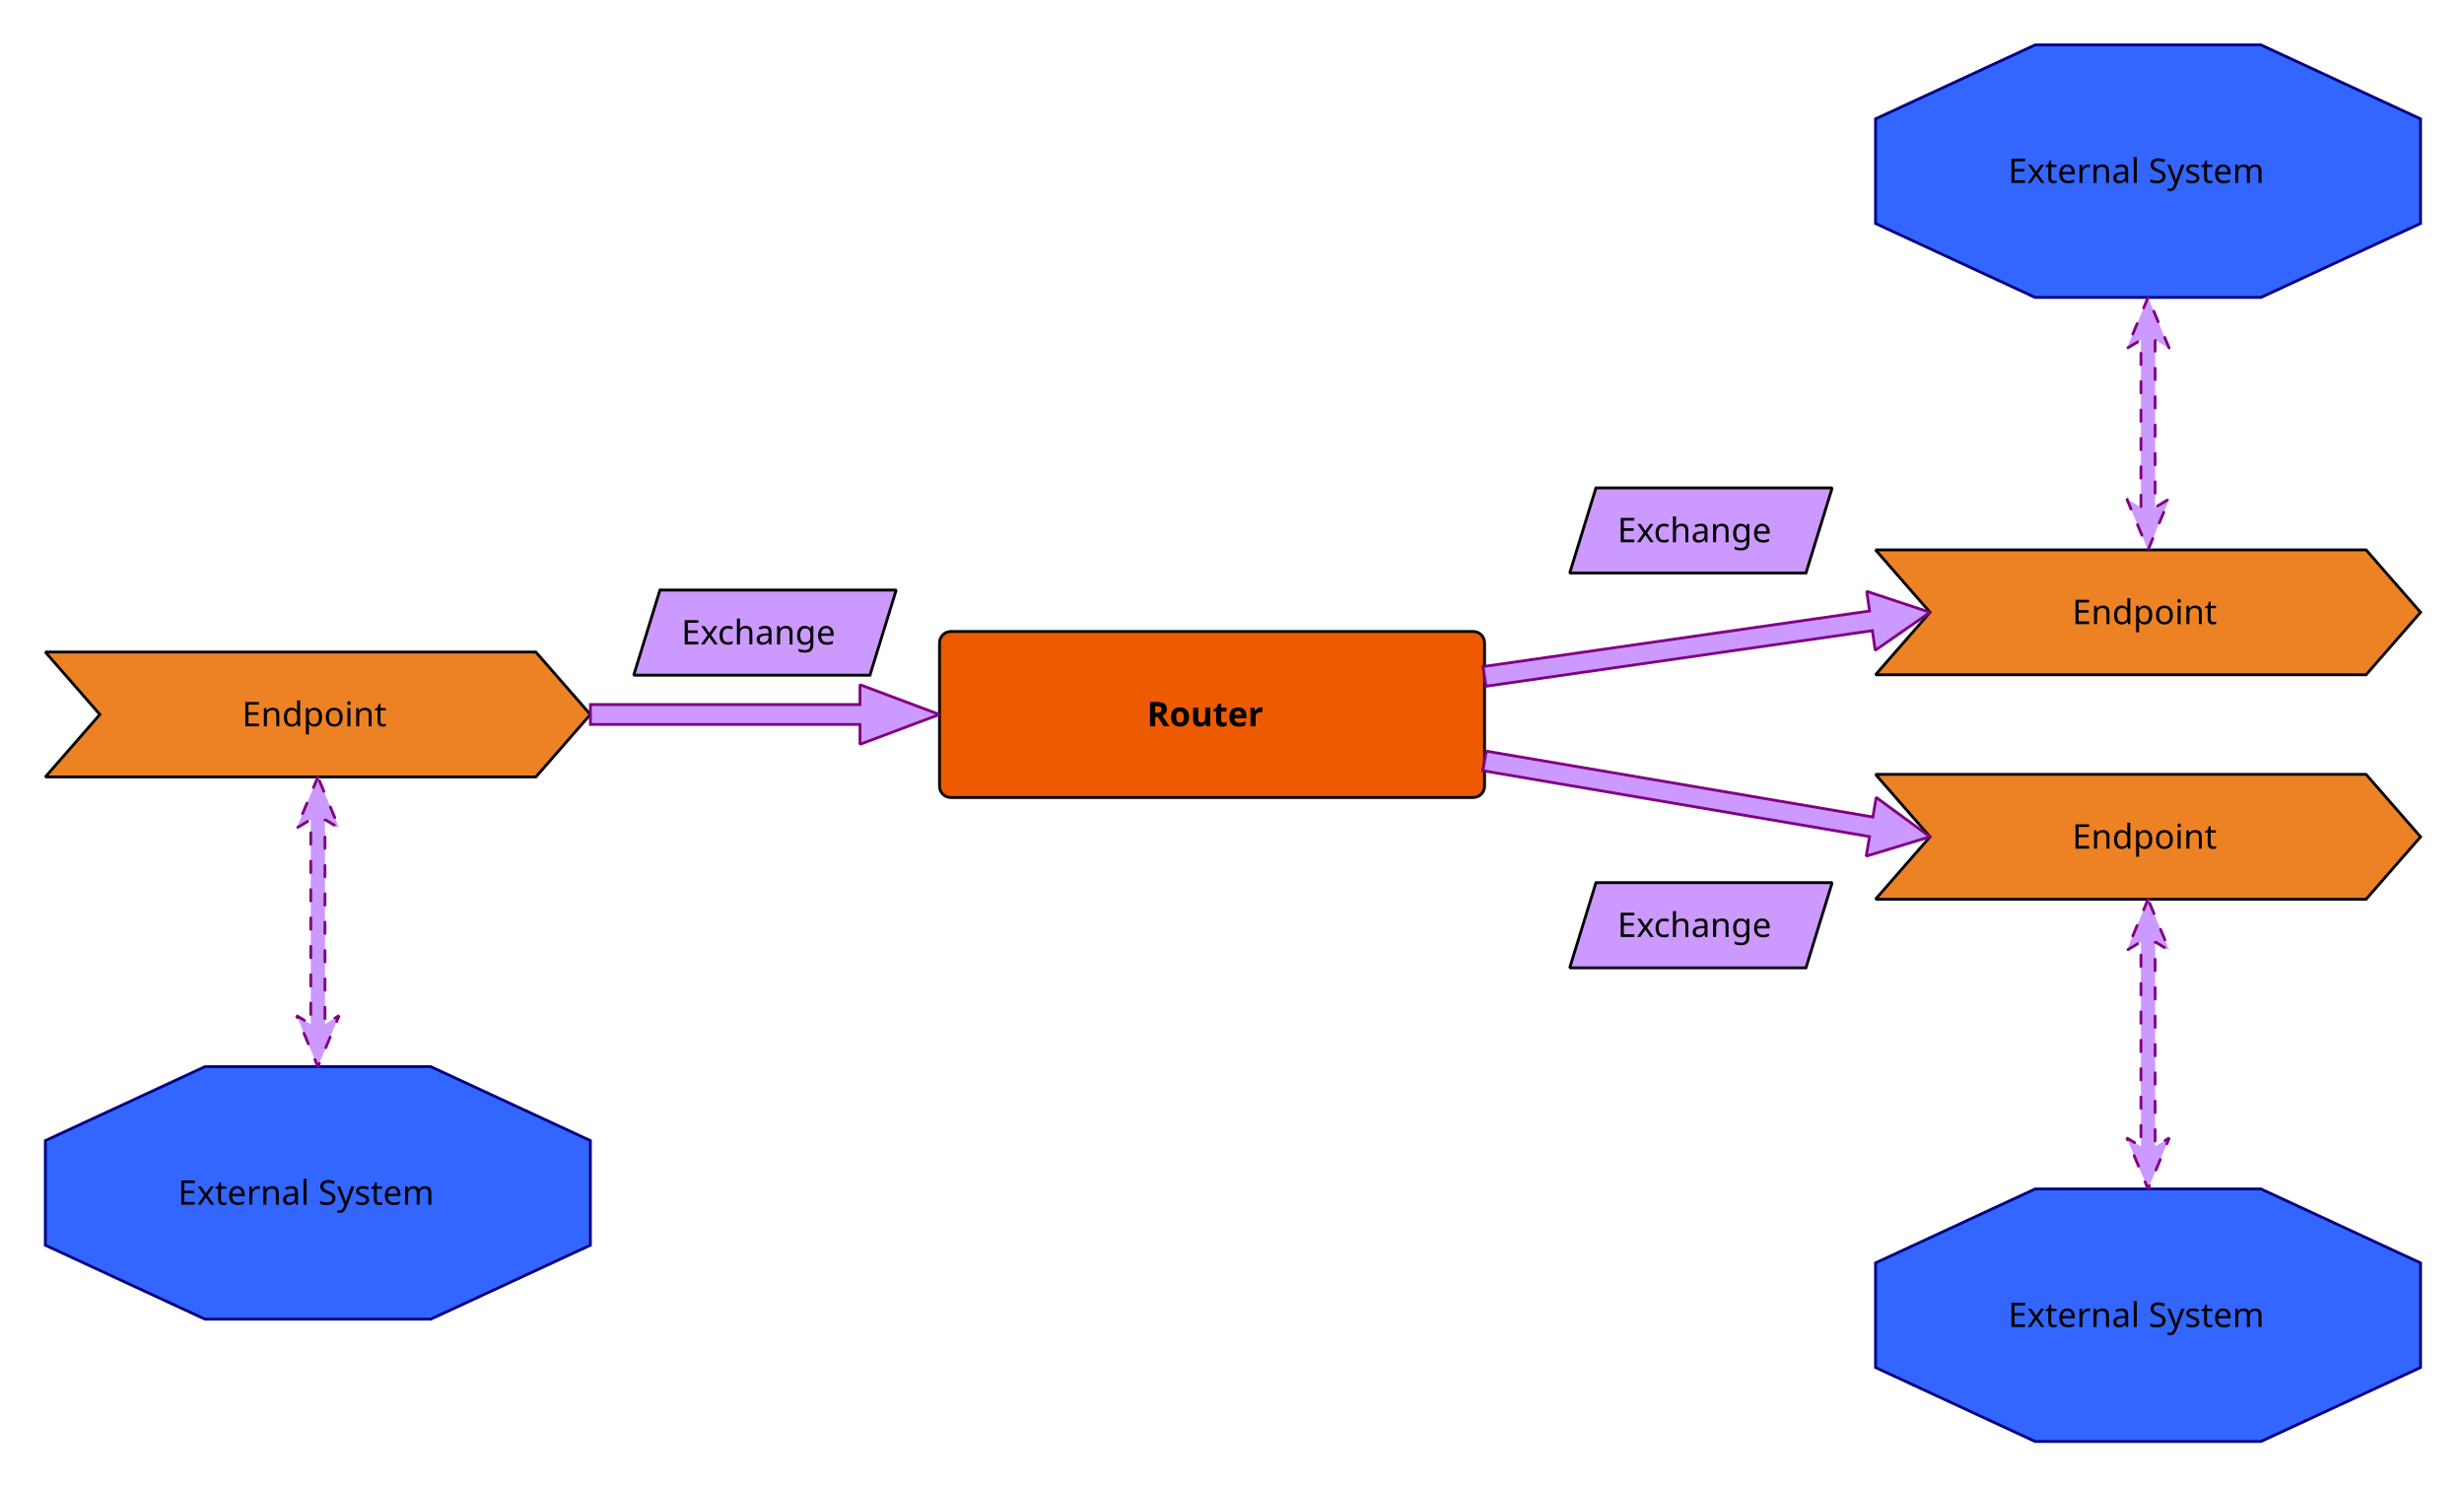
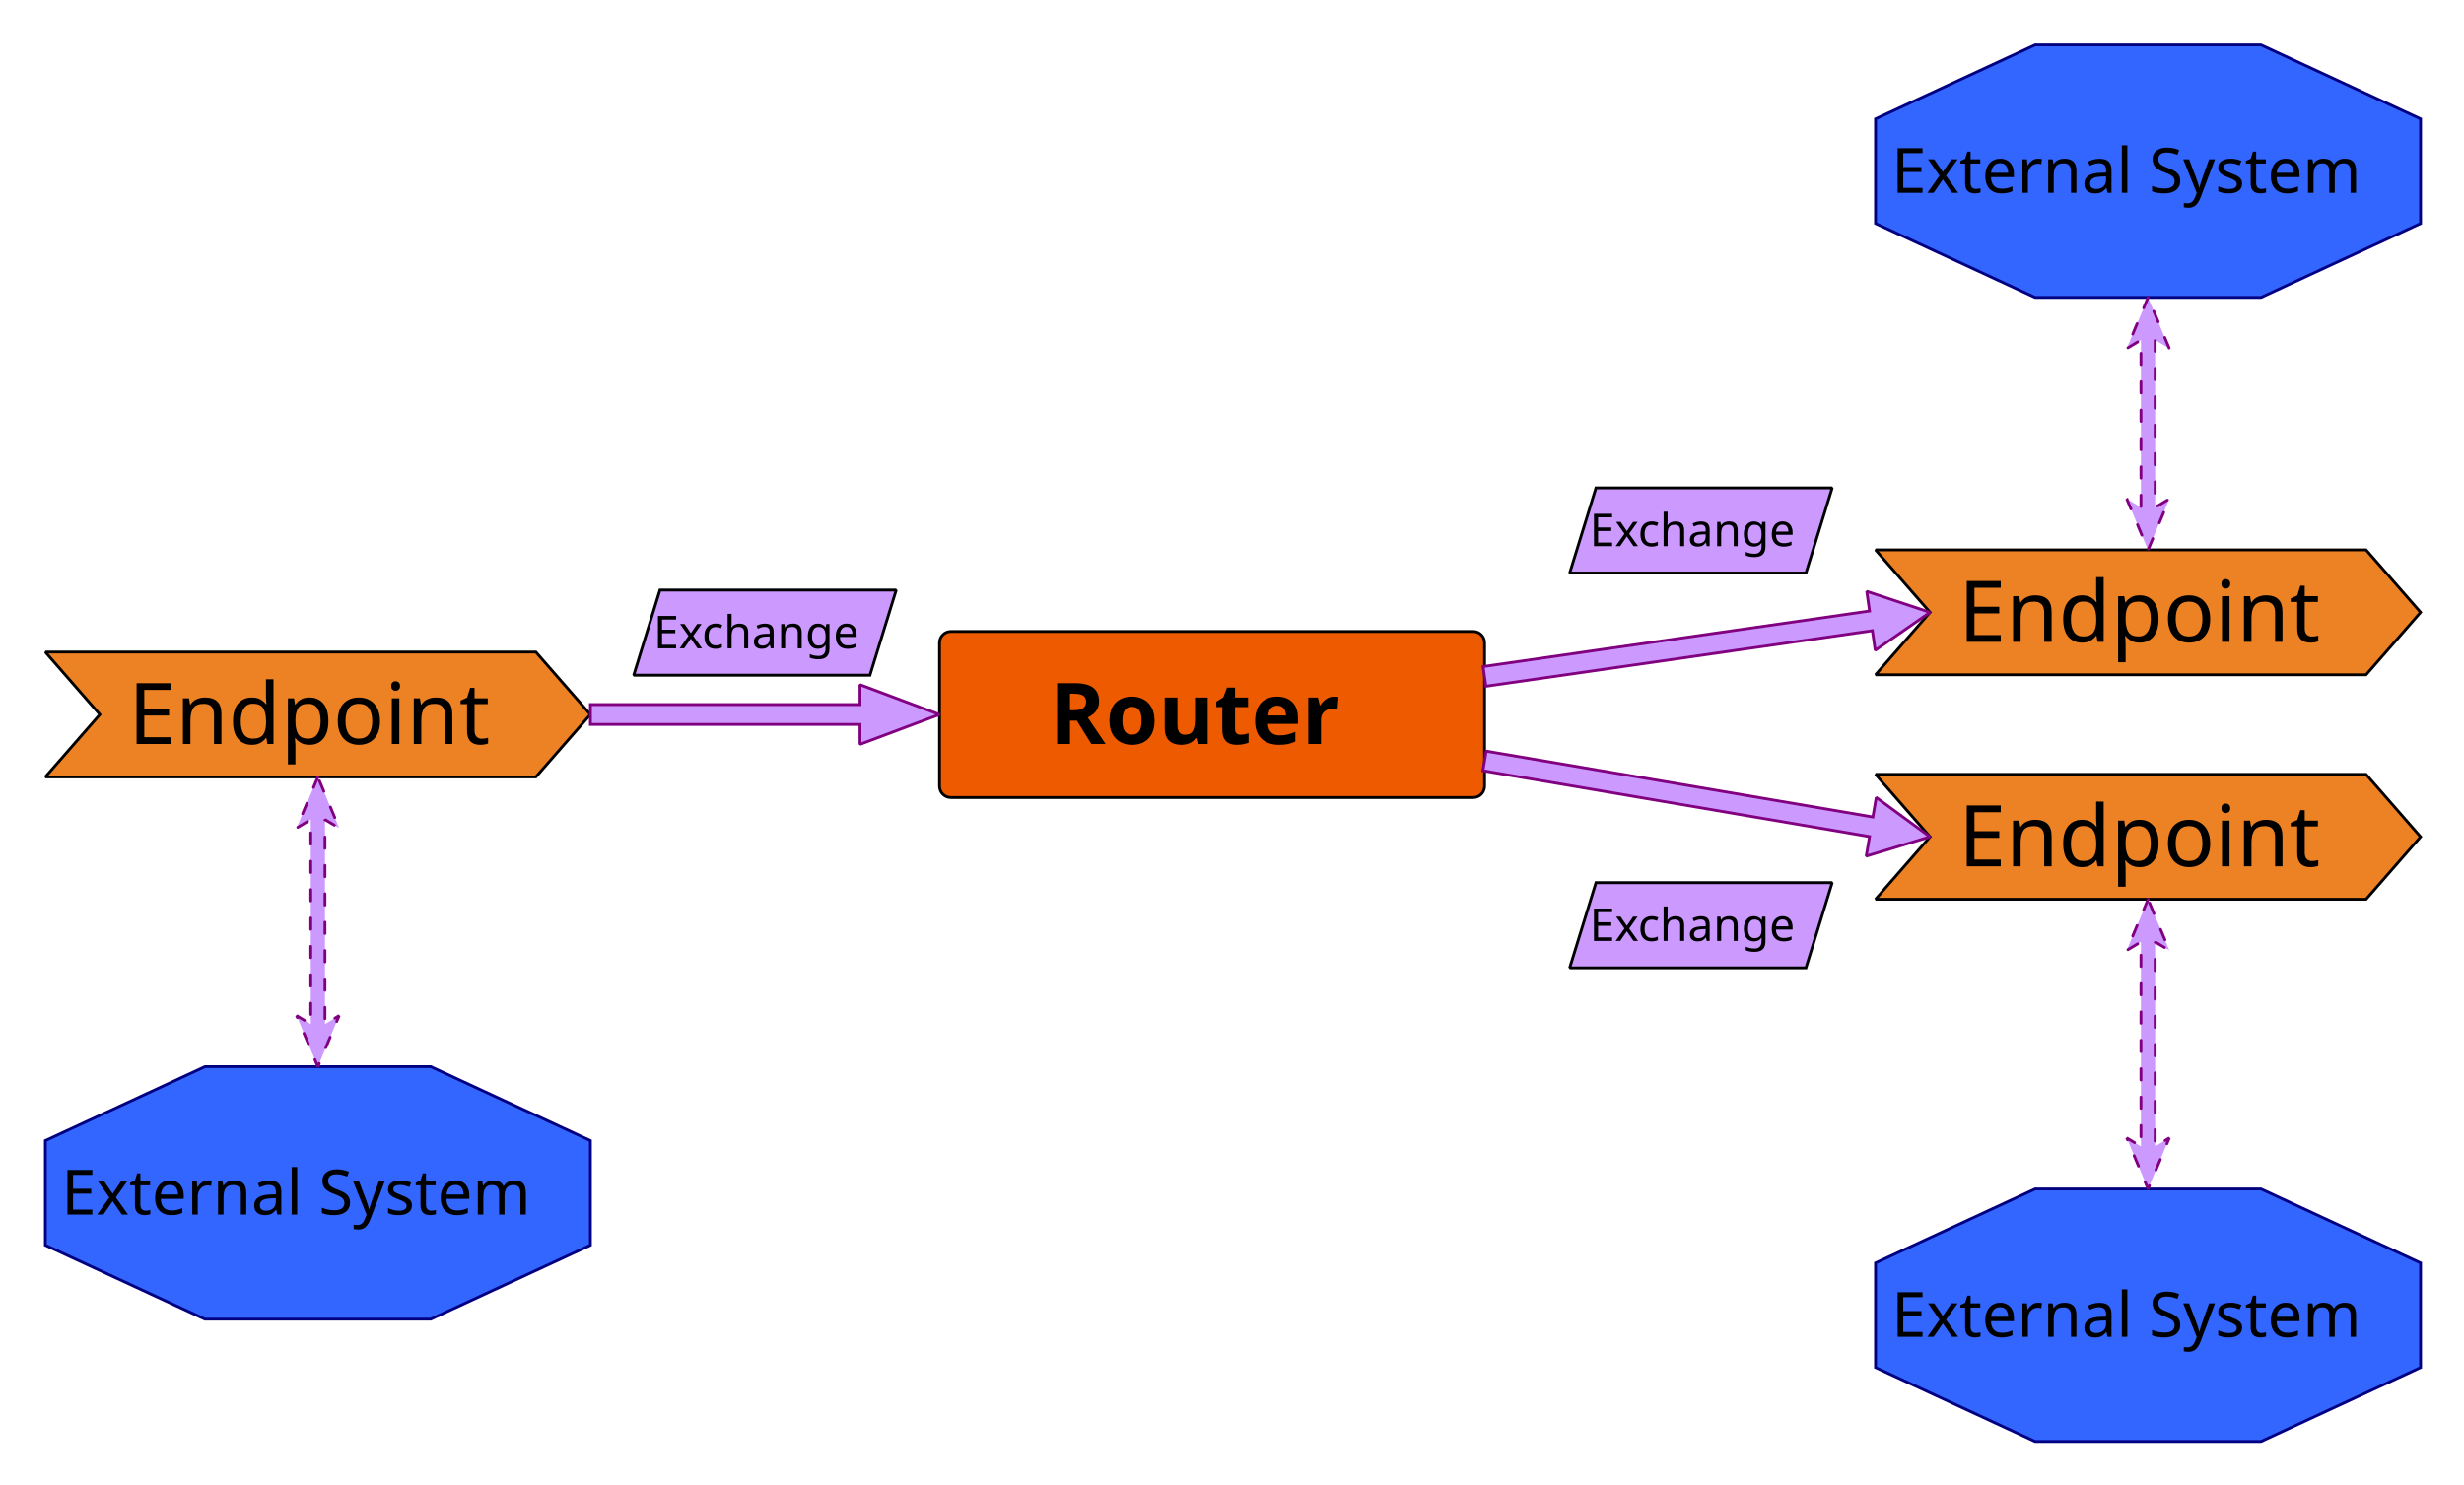
<svg xmlns="http://www.w3.org/2000/svg" fill-opacity="1" color-rendering="auto" color-interpolation="auto" text-rendering="auto" stroke="black" stroke-linecap="square" width="868" stroke-miterlimit="10" shape-rendering="auto" stroke-opacity="1" fill="black" stroke-dasharray="none" font-weight="normal" stroke-width="1" height="523" font-family="'Dialog'" font-style="normal" stroke-linejoin="miter" font-size="12px" stroke-dashoffset="0" image-rendering="auto">
  <defs id="genericDefs" />
  <g>
    <defs id="defs1">
      <clipPath clipPathUnits="userSpaceOnUse" id="clipPath1">
        <path d="M0 0 L868 0 L868 523 L0 523 L0 0 Z" />
      </clipPath>
      <clipPath clipPathUnits="userSpaceOnUse" id="clipPath2">
        <path d="M501 91 L1369 91 L1369 614 L501 614 L501 91 Z" />
      </clipPath>
    </defs>
    <g fill="rgb(237,130,37)" text-rendering="geometricPrecision" shape-rendering="geometricPrecision" transform="matrix(1,0,0,1,-501,-91)" stroke="rgb(237,130,37)">
      <path d="M516.976 320.75 L689.776 320.75 L708.976 342.75 L689.776 364.75 L516.976 364.75 L536.176 342.75 Z" fill-rule="evenodd" clip-path="url(#clipPath2)" stroke="none" />
    </g>
    <g text-rendering="geometricPrecision" stroke-miterlimit="1.45" shape-rendering="geometricPrecision" transform="matrix(1,0,0,1,-501,-91)" stroke-linecap="butt">
      <path fill="none" d="M516.976 320.75 L689.776 320.75 L708.976 342.75 L689.776 364.75 L516.976 364.75 L536.176 342.75 Z" fill-rule="evenodd" clip-path="url(#clipPath2)" />
-       <text x="586.271" xml:space="preserve" y="346.904" clip-path="url(#clipPath2)" font-family="sans-serif" stroke="none">Endpoint</text>
+       <text x="546.215" font-size="30px" y="353.136" clip-path="url(#clipPath2)" font-family="sans-serif" stroke="none" xml:space="preserve">Endpoint</text>
    </g>
    <g fill="rgb(237,130,37)" text-rendering="geometricPrecision" shape-rendering="geometricPrecision" transform="matrix(1,0,0,1,-501,-91)" stroke="rgb(237,130,37)">
      <path d="M1161.697 363.846 L1334.497 363.846 L1353.697 385.846 L1334.497 407.846 L1161.697 407.846 L1180.897 385.846 Z" fill-rule="evenodd" clip-path="url(#clipPath2)" stroke="none" />
    </g>
    <g text-rendering="geometricPrecision" stroke-miterlimit="1.45" shape-rendering="geometricPrecision" transform="matrix(1,0,0,1,-501,-91)" stroke-linecap="butt">
      <path fill="none" d="M1161.697 363.846 L1334.497 363.846 L1353.697 385.846 L1334.497 407.846 L1161.697 407.846 L1180.897 385.846 Z" fill-rule="evenodd" clip-path="url(#clipPath2)" />
-       <text x="1230.993" xml:space="preserve" y="390.001" clip-path="url(#clipPath2)" font-family="sans-serif" stroke="none">Endpoint</text>
+       <text x="1190.937" font-size="30px" y="396.232" clip-path="url(#clipPath2)" font-family="sans-serif" stroke="none" xml:space="preserve">Endpoint</text>
    </g>
    <g fill="rgb(237,90,0)" text-rendering="geometricPrecision" shape-rendering="geometricPrecision" transform="matrix(1,0,0,1,-501,-91)" stroke="rgb(237,90,0)">
      <rect x="831.969" y="313.5" clip-path="url(#clipPath2)" width="192" rx="4" ry="4" height="58.5" stroke="none" />
    </g>
    <g text-rendering="geometricPrecision" stroke-miterlimit="1.45" shape-rendering="geometricPrecision" transform="matrix(1,0,0,1,-501,-91)" stroke-linecap="butt">
      <rect x="831.969" y="313.5" clip-path="url(#clipPath2)" fill="none" width="192" rx="4" ry="4" height="58.5" />
-       <text x="905.059" y="346.904" clip-path="url(#clipPath2)" font-family="sans-serif" stroke="none" font-weight="bold" xml:space="preserve">Router</text>
+       <text x="870.693" font-size="30px" y="353.136" clip-path="url(#clipPath2)" font-family="sans-serif" stroke="none" font-weight="bold" xml:space="preserve">Router</text>
    </g>
    <g fill="rgb(204,153,255)" text-rendering="geometricPrecision" shape-rendering="geometricPrecision" transform="matrix(1,0,0,1,-501,-91)" stroke="rgb(204,153,255)">
      <path d="M733.487 298.904 L816.704 298.904 L807.458 328.904 L724.24 328.904 Z" fill-rule="evenodd" clip-path="url(#clipPath2)" stroke="none" />
    </g>
    <g text-rendering="geometricPrecision" stroke-miterlimit="1.45" shape-rendering="geometricPrecision" transform="matrix(1,0,0,1,-501,-91)" stroke-linecap="butt">
      <path fill="none" d="M733.487 298.904 L816.704 298.904 L807.458 328.904 L724.24 328.904 Z" fill-rule="evenodd" clip-path="url(#clipPath2)" />
-       <text x="741.049" xml:space="preserve" y="318.058" clip-path="url(#clipPath2)" font-family="sans-serif" stroke="none">Exchange</text>
+       <text x="731.242" font-size="16px" y="319.443" clip-path="url(#clipPath2)" font-family="sans-serif" stroke="none" xml:space="preserve">Exchange</text>
    </g>
    <g fill="rgb(204,153,255)" text-rendering="geometricPrecision" shape-rendering="geometricPrecision" transform="matrix(1,0,0,1,-501,-91)" stroke="rgb(204,153,255)">
      <path d="M1063.215 402 L1146.433 402 L1137.186 432 L1053.969 432 Z" fill-rule="evenodd" clip-path="url(#clipPath2)" stroke="none" />
    </g>
    <g text-rendering="geometricPrecision" stroke-miterlimit="1.45" shape-rendering="geometricPrecision" transform="matrix(1,0,0,1,-501,-91)" stroke-linecap="butt">
      <path fill="none" d="M1063.215 402 L1146.433 402 L1137.186 432 L1053.969 432 Z" fill-rule="evenodd" clip-path="url(#clipPath2)" />
-       <text x="1070.778" xml:space="preserve" y="421.154" clip-path="url(#clipPath2)" font-family="sans-serif" stroke="none">Exchange</text>
+       <text x="1060.97" font-size="16px" y="422.539" clip-path="url(#clipPath2)" font-family="sans-serif" stroke="none" xml:space="preserve">Exchange</text>
    </g>
    <g fill="rgb(51,102,255)" text-rendering="geometricPrecision" shape-rendering="geometricPrecision" transform="matrix(1,0,0,1,-501,-91)" stroke="rgb(51,102,255)">
      <path d="M516.976 492.887 L573.211 466.826 L652.74 466.826 L708.976 492.887 L708.976 529.742 L652.74 555.802 L573.211 555.802 L516.976 529.742 Z" fill-rule="evenodd" clip-path="url(#clipPath2)" stroke="none" />
    </g>
    <g stroke-linecap="butt" transform="matrix(1,0,0,1,-501,-91)" fill="navy" text-rendering="geometricPrecision" shape-rendering="geometricPrecision" stroke="navy" stroke-miterlimit="1.45">
      <path fill="none" d="M516.976 492.887 L573.211 466.826 L652.74 466.826 L708.976 492.887 L708.976 529.742 L652.74 555.802 L573.211 555.802 L516.976 529.742 Z" fill-rule="evenodd" clip-path="url(#clipPath2)" />
-       <text x="563.695" y="515.468" clip-path="url(#clipPath2)" fill="black" font-family="sans-serif" stroke="none" xml:space="preserve">External System</text>
+     </g>
+     <g font-size="22px" stroke-linecap="butt" transform="matrix(1,0,0,1,-501,-91)" text-rendering="geometricPrecision" font-family="sans-serif" shape-rendering="geometricPrecision" stroke-miterlimit="1.45">
+       <text x="522.629" xml:space="preserve" y="518.93" clip-path="url(#clipPath2)" stroke="none">External System</text>
    </g>
    <g fill="rgb(51,102,255)" text-rendering="geometricPrecision" shape-rendering="geometricPrecision" transform="matrix(1,0,0,1,-501,-91)" stroke="rgb(51,102,255)">
      <path d="M1161.697 535.983 L1217.933 509.923 L1297.462 509.923 L1353.697 535.983 L1353.697 572.838 L1297.462 598.898 L1217.933 598.898 L1161.697 572.838 Z" fill-rule="evenodd" clip-path="url(#clipPath2)" stroke="none" />
    </g>
    <g stroke-linecap="butt" transform="matrix(1,0,0,1,-501,-91)" fill="navy" text-rendering="geometricPrecision" shape-rendering="geometricPrecision" stroke="navy" stroke-miterlimit="1.45">
      <path fill="none" d="M1161.697 535.983 L1217.933 509.923 L1297.462 509.923 L1353.697 535.983 L1353.697 572.838 L1297.462 598.898 L1217.933 598.898 L1161.697 572.838 Z" fill-rule="evenodd" clip-path="url(#clipPath2)" />
-       <text x="1208.417" y="558.565" clip-path="url(#clipPath2)" fill="black" font-family="sans-serif" stroke="none" xml:space="preserve">External System</text>
+     </g>
+     <g font-size="22px" stroke-linecap="butt" transform="matrix(1,0,0,1,-501,-91)" text-rendering="geometricPrecision" font-family="sans-serif" shape-rendering="geometricPrecision" stroke-miterlimit="1.45">
+       <text x="1167.35" xml:space="preserve" y="562.027" clip-path="url(#clipPath2)" stroke="none">External System</text>
    </g>
    <g fill="rgb(237,130,37)" text-rendering="geometricPrecision" shape-rendering="geometricPrecision" transform="matrix(1,0,0,1,-501,-91)" stroke="rgb(237,130,37)">
      <path d="M1161.697 284.75 L1334.497 284.75 L1353.697 306.75 L1334.497 328.75 L1161.697 328.75 L1180.897 306.75 Z" fill-rule="evenodd" clip-path="url(#clipPath2)" stroke="none" />
    </g>
    <g text-rendering="geometricPrecision" stroke-miterlimit="1.45" shape-rendering="geometricPrecision" transform="matrix(1,0,0,1,-501,-91)" stroke-linecap="butt">
      <path fill="none" d="M1161.697 284.75 L1334.497 284.75 L1353.697 306.75 L1334.497 328.75 L1161.697 328.75 L1180.897 306.75 Z" fill-rule="evenodd" clip-path="url(#clipPath2)" />
-       <text x="1230.993" xml:space="preserve" y="310.904" clip-path="url(#clipPath2)" font-family="sans-serif" stroke="none">Endpoint</text>
+       <text x="1190.937" font-size="30px" y="317.136" clip-path="url(#clipPath2)" font-family="sans-serif" stroke="none" xml:space="preserve">Endpoint</text>
    </g>
    <g fill="rgb(204,153,255)" text-rendering="geometricPrecision" shape-rendering="geometricPrecision" transform="matrix(1,0,0,1,-501,-91)" stroke="rgb(204,153,255)">
      <path d="M1063.215 262.904 L1146.433 262.904 L1137.186 292.904 L1053.969 292.904 Z" fill-rule="evenodd" clip-path="url(#clipPath2)" stroke="none" />
    </g>
    <g text-rendering="geometricPrecision" stroke-miterlimit="1.45" shape-rendering="geometricPrecision" transform="matrix(1,0,0,1,-501,-91)" stroke-linecap="butt">
      <path fill="none" d="M1063.215 262.904 L1146.433 262.904 L1137.186 292.904 L1053.969 292.904 Z" fill-rule="evenodd" clip-path="url(#clipPath2)" />
-       <text x="1070.778" xml:space="preserve" y="282.058" clip-path="url(#clipPath2)" font-family="sans-serif" stroke="none">Exchange</text>
+       <text x="1060.97" font-size="16px" y="283.443" clip-path="url(#clipPath2)" font-family="sans-serif" stroke="none" xml:space="preserve">Exchange</text>
    </g>
    <g fill="rgb(51,102,255)" text-rendering="geometricPrecision" shape-rendering="geometricPrecision" transform="matrix(1,0,0,1,-501,-91)" stroke="rgb(51,102,255)">
      <path d="M1161.697 132.887 L1217.933 106.826 L1297.462 106.826 L1353.697 132.887 L1353.697 169.742 L1297.462 195.802 L1217.933 195.802 L1161.697 169.742 Z" fill-rule="evenodd" clip-path="url(#clipPath2)" stroke="none" />
    </g>
    <g stroke-linecap="butt" transform="matrix(1,0,0,1,-501,-91)" fill="navy" text-rendering="geometricPrecision" shape-rendering="geometricPrecision" stroke="navy" stroke-miterlimit="1.45">
      <path fill="none" d="M1161.697 132.887 L1217.933 106.826 L1297.462 106.826 L1353.697 132.887 L1353.697 169.742 L1297.462 195.802 L1217.933 195.802 L1161.697 169.742 Z" fill-rule="evenodd" clip-path="url(#clipPath2)" />
-       <text x="1208.417" y="155.469" clip-path="url(#clipPath2)" fill="black" font-family="sans-serif" stroke="none" xml:space="preserve">External System</text>
+     </g>
+     <g font-size="22px" stroke-linecap="butt" transform="matrix(1,0,0,1,-501,-91)" text-rendering="geometricPrecision" font-family="sans-serif" shape-rendering="geometricPrecision" stroke-miterlimit="1.45">
+       <text x="1167.35" xml:space="preserve" y="158.93" clip-path="url(#clipPath2)" stroke="none">External System</text>
    </g>
    <g stroke-linecap="butt" transform="matrix(1,0,0,1,-501,-91)" fill="rgb(204,153,255)" text-rendering="geometricPrecision" shape-rendering="geometricPrecision" stroke="rgb(204,153,255)" stroke-width="7" stroke-miterlimit="1.45">
      <path d="M803.954 332.25 L803.954 339.25 L708.991 339.25 L708.991 346.25 L803.954 346.25 L803.954 353.25 L831.954 342.75 L803.954 332.25 Z" stroke="none" clip-path="url(#clipPath2)" />
      <path fill="none" d="M803.954 332.25 L803.954 339.25 L708.991 339.25 L708.991 346.25 L803.954 346.25 L803.954 353.25 L831.954 342.75 L803.954 332.25 Z" stroke-width="1" clip-path="url(#clipPath2)" stroke="purple" />
    </g>
    <g stroke-linecap="butt" transform="matrix(1,0,0,1,-501,-91)" fill="rgb(204,153,255)" text-rendering="geometricPrecision" shape-rendering="geometricPrecision" stroke="rgb(204,153,255)" stroke-width="7" stroke-miterlimit="1.45">
      <path d="M1024.554 355.656 L1023.378 362.556 L1159.587 385.763 L1159.587 385.763 L1158.411 392.663 L1180.876 385.84 L1161.938 371.962 L1160.763 378.862 L1024.554 355.656 Z" stroke="none" clip-path="url(#clipPath2)" />
      <path fill="none" d="M1024.554 355.656 L1023.378 362.556 L1159.587 385.763 L1159.587 385.763 L1158.411 392.663 L1180.876 385.84 L1161.938 371.962 L1160.763 378.862 L1024.554 355.656 Z" stroke-width="1" clip-path="url(#clipPath2)" stroke="purple" />
    </g>
    <g stroke-linecap="butt" transform="matrix(1,0,0,1,-501,-91)" fill="rgb(204,153,255)" text-rendering="geometricPrecision" shape-rendering="geometricPrecision" stroke="rgb(204,153,255)" stroke-width="5" stroke-miterlimit="1.45">
      <path d="M612.976 364.767 L605.476 382.767 L610.476 379.767 L610.476 451.842 L605.476 448.842 L612.976 466.842 L620.476 448.842 L615.476 451.842 L615.476 379.767 L620.476 382.767 L612.976 364.767 Z" stroke="none" clip-path="url(#clipPath2)" />
    </g>
    <g stroke-linecap="round" transform="matrix(1,0,0,1,-501,-91)" fill="purple" text-rendering="geometricPrecision" shape-rendering="geometricPrecision" stroke-dasharray="4,3,0,3" stroke="purple" stroke-miterlimit="1.45">
      <path fill="none" d="M612.976 364.767 L605.476 382.767 L610.476 379.767 L610.476 451.842 L605.476 448.842 L612.976 466.842 L620.476 448.842 L615.476 451.842 L615.476 379.767 L620.476 382.767 L612.976 364.767 Z" clip-path="url(#clipPath2)" />
    </g>
    <g stroke-linecap="butt" transform="matrix(1,0,0,1,-501,-91)" fill="rgb(204,153,255)" text-rendering="geometricPrecision" shape-rendering="geometricPrecision" stroke="rgb(204,153,255)" stroke-width="5" stroke-miterlimit="1.45">
      <path d="M1257.697 407.863 L1250.197 425.863 L1255.197 422.863 L1255.197 494.938 L1250.197 491.938 L1257.697 509.938 L1265.197 491.938 L1260.197 494.938 L1260.197 422.863 L1265.197 425.863 L1257.697 407.863 Z" stroke="none" clip-path="url(#clipPath2)" />
    </g>
    <g stroke-linecap="round" transform="matrix(1,0,0,1,-501,-91)" fill="purple" text-rendering="geometricPrecision" shape-rendering="geometricPrecision" stroke-dasharray="4,3,0,3" stroke="purple" stroke-miterlimit="1.45">
      <path fill="none" d="M1257.697 407.863 L1250.197 425.863 L1255.197 422.863 L1255.197 494.938 L1250.197 491.938 L1257.697 509.938 L1265.197 491.938 L1260.197 494.938 L1260.197 422.863 L1265.197 425.863 L1257.697 407.863 Z" clip-path="url(#clipPath2)" />
    </g>
    <g stroke-linecap="butt" transform="matrix(1,0,0,1,-501,-91)" fill="rgb(204,153,255)" text-rendering="geometricPrecision" shape-rendering="geometricPrecision" stroke="rgb(204,153,255)" stroke-width="7" stroke-miterlimit="1.45">
      <path d="M1158.595 299.352 L1159.592 306.281 L1159.592 306.281 L1023.445 325.863 L1024.44 332.792 L1160.588 313.209 L1160.588 313.209 L1161.585 320.138 L1180.876 306.755 L1158.595 299.352 Z" stroke="none" clip-path="url(#clipPath2)" />
      <path fill="none" d="M1158.595 299.352 L1159.592 306.281 L1159.592 306.281 L1023.445 325.863 L1024.44 332.792 L1160.588 313.209 L1160.588 313.209 L1161.585 320.138 L1180.876 306.755 L1158.595 299.352 Z" stroke-width="1" clip-path="url(#clipPath2)" stroke="purple" />
    </g>
    <g stroke-linecap="butt" transform="matrix(1,0,0,1,-501,-91)" fill="rgb(204,153,255)" text-rendering="geometricPrecision" shape-rendering="geometricPrecision" stroke="rgb(204,153,255)" stroke-width="5" stroke-miterlimit="1.45">
      <path d="M1257.697 195.791 L1250.197 213.791 L1255.197 210.791 L1255.197 269.778 L1250.197 266.778 L1257.697 284.778 L1265.197 266.778 L1260.197 269.778 L1260.197 210.791 L1265.197 213.791 L1257.697 195.791 Z" stroke="none" clip-path="url(#clipPath2)" />
    </g>
    <g stroke-linecap="round" transform="matrix(1,0,0,1,-501,-91)" fill="purple" text-rendering="geometricPrecision" shape-rendering="geometricPrecision" stroke-dasharray="4,3,0,3" stroke="purple" stroke-miterlimit="1.45">
      <path fill="none" d="M1257.697 195.791 L1250.197 213.791 L1255.197 210.791 L1255.197 269.778 L1250.197 266.778 L1257.697 284.778 L1265.197 266.778 L1260.197 269.778 L1260.197 210.791 L1265.197 213.791 L1257.697 195.791 Z" clip-path="url(#clipPath2)" />
    </g>
  </g>
</svg>
